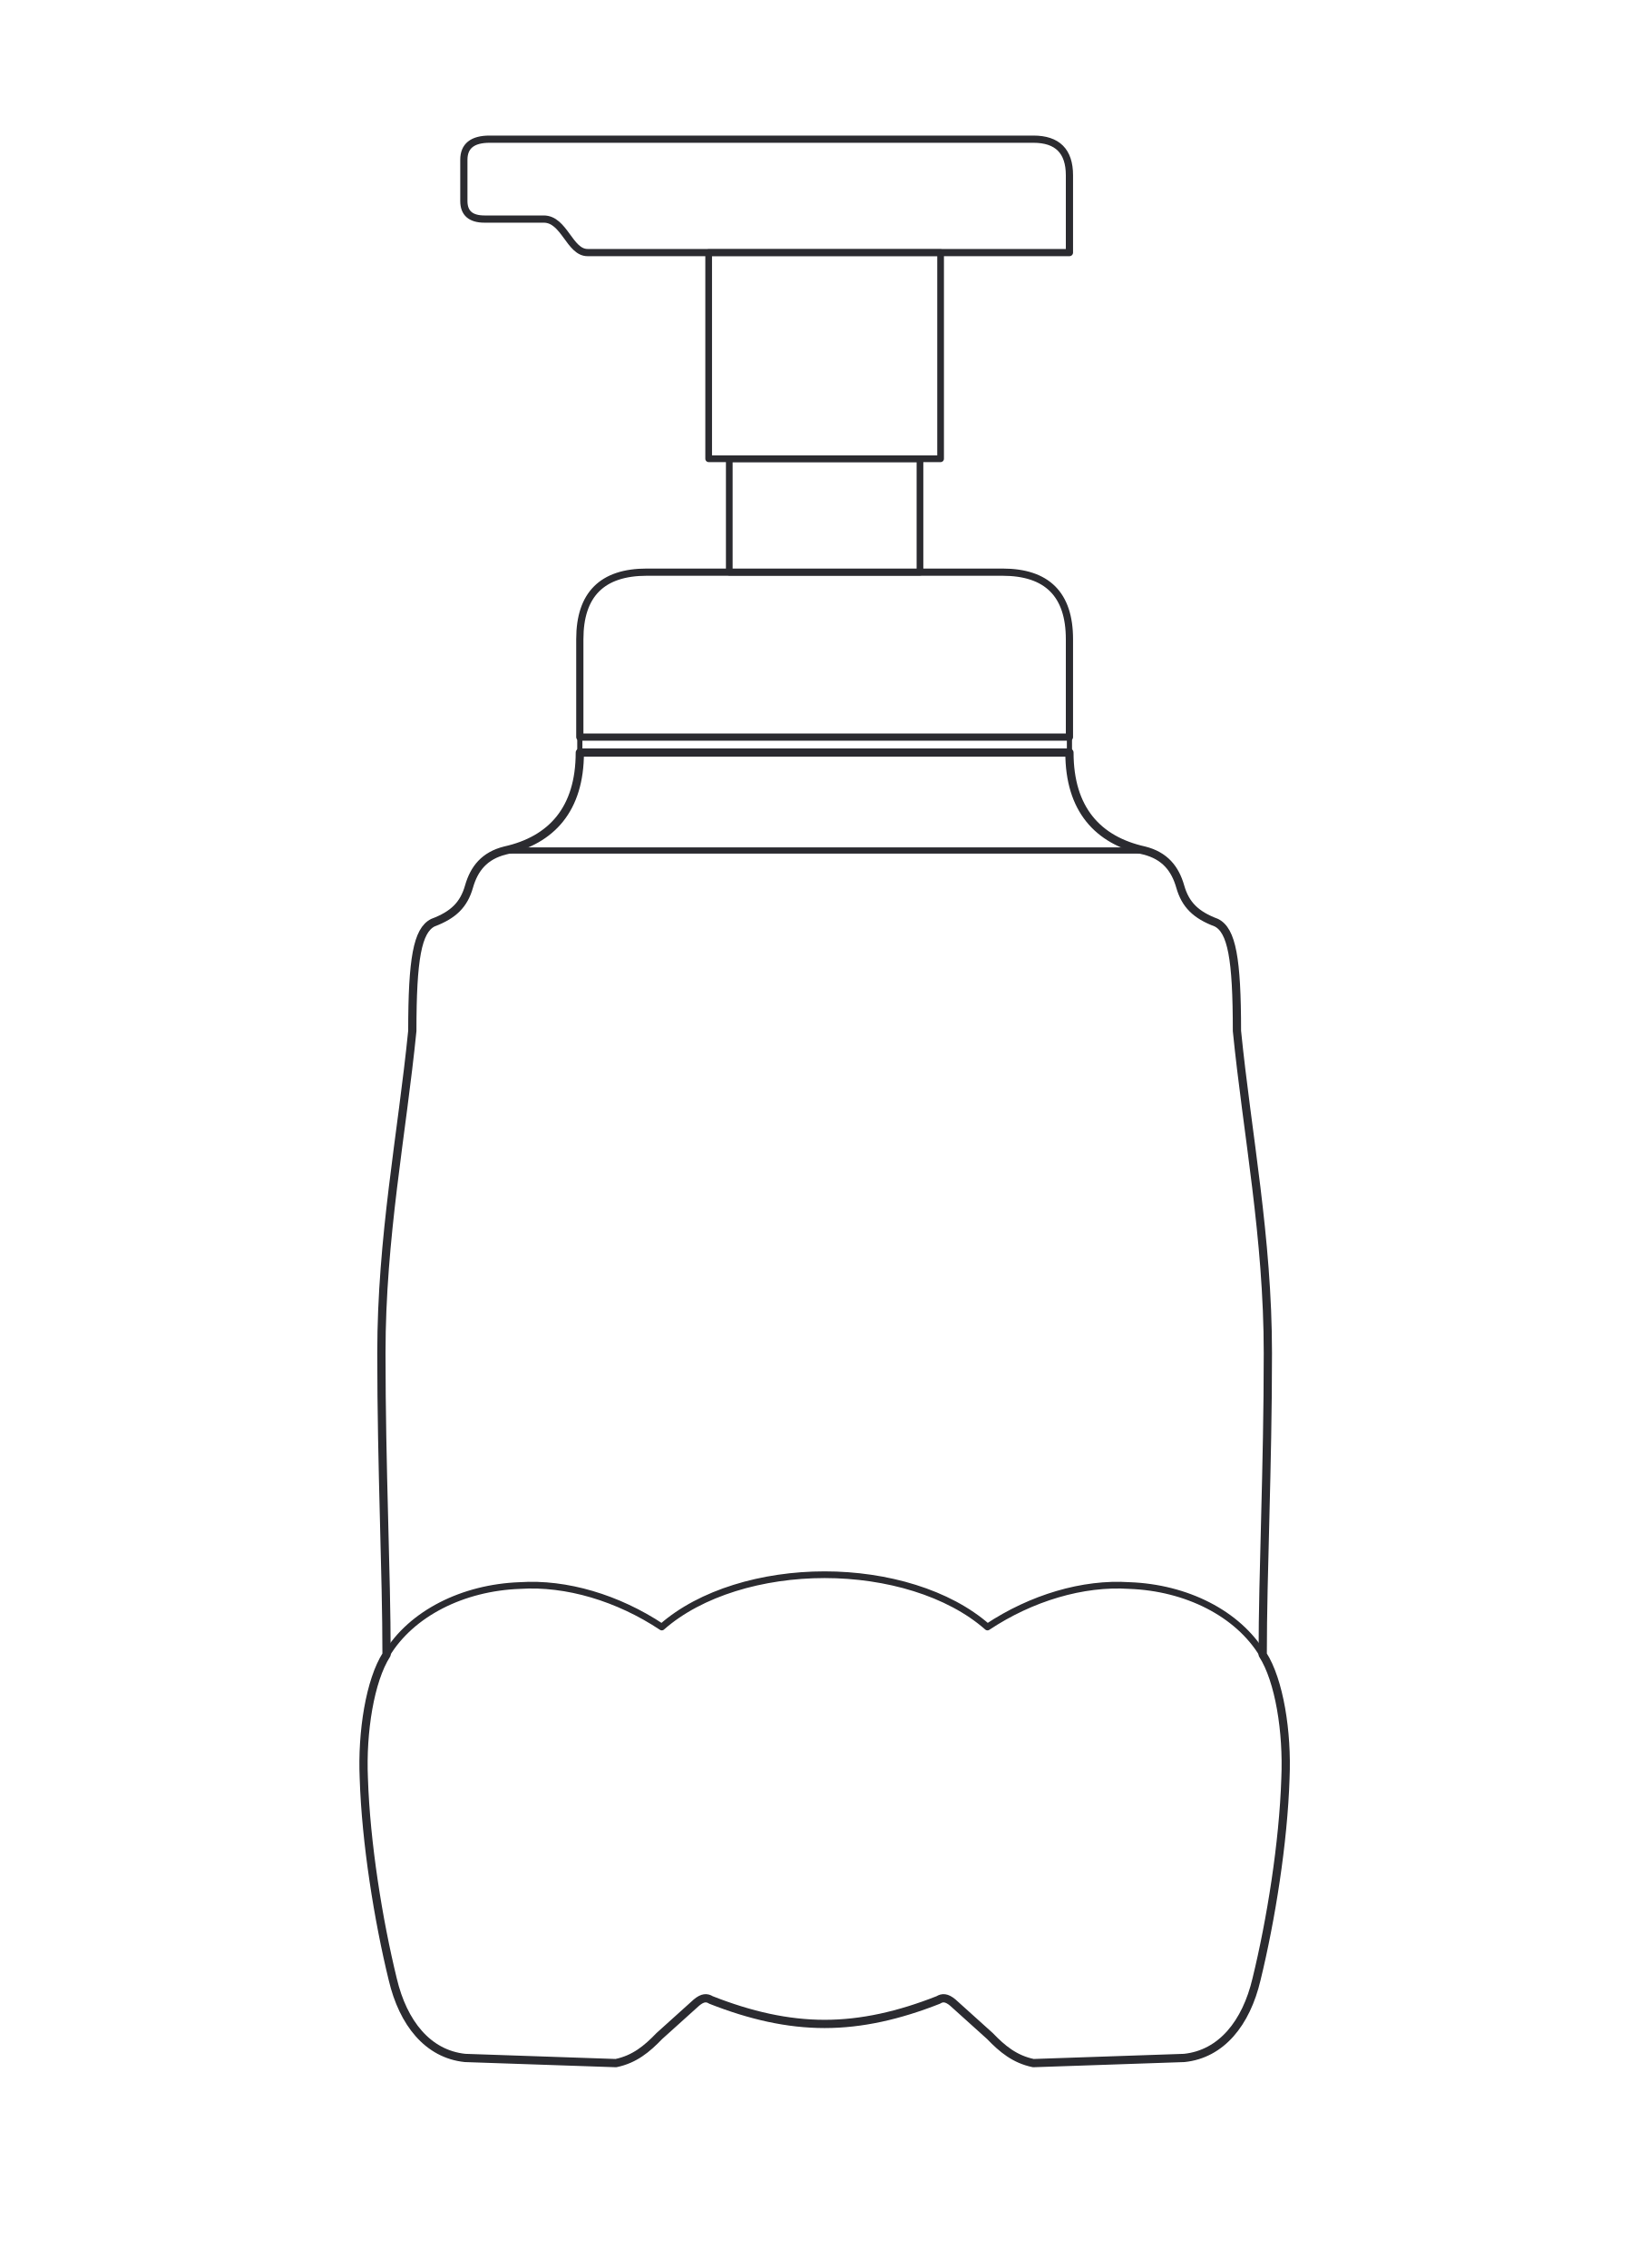
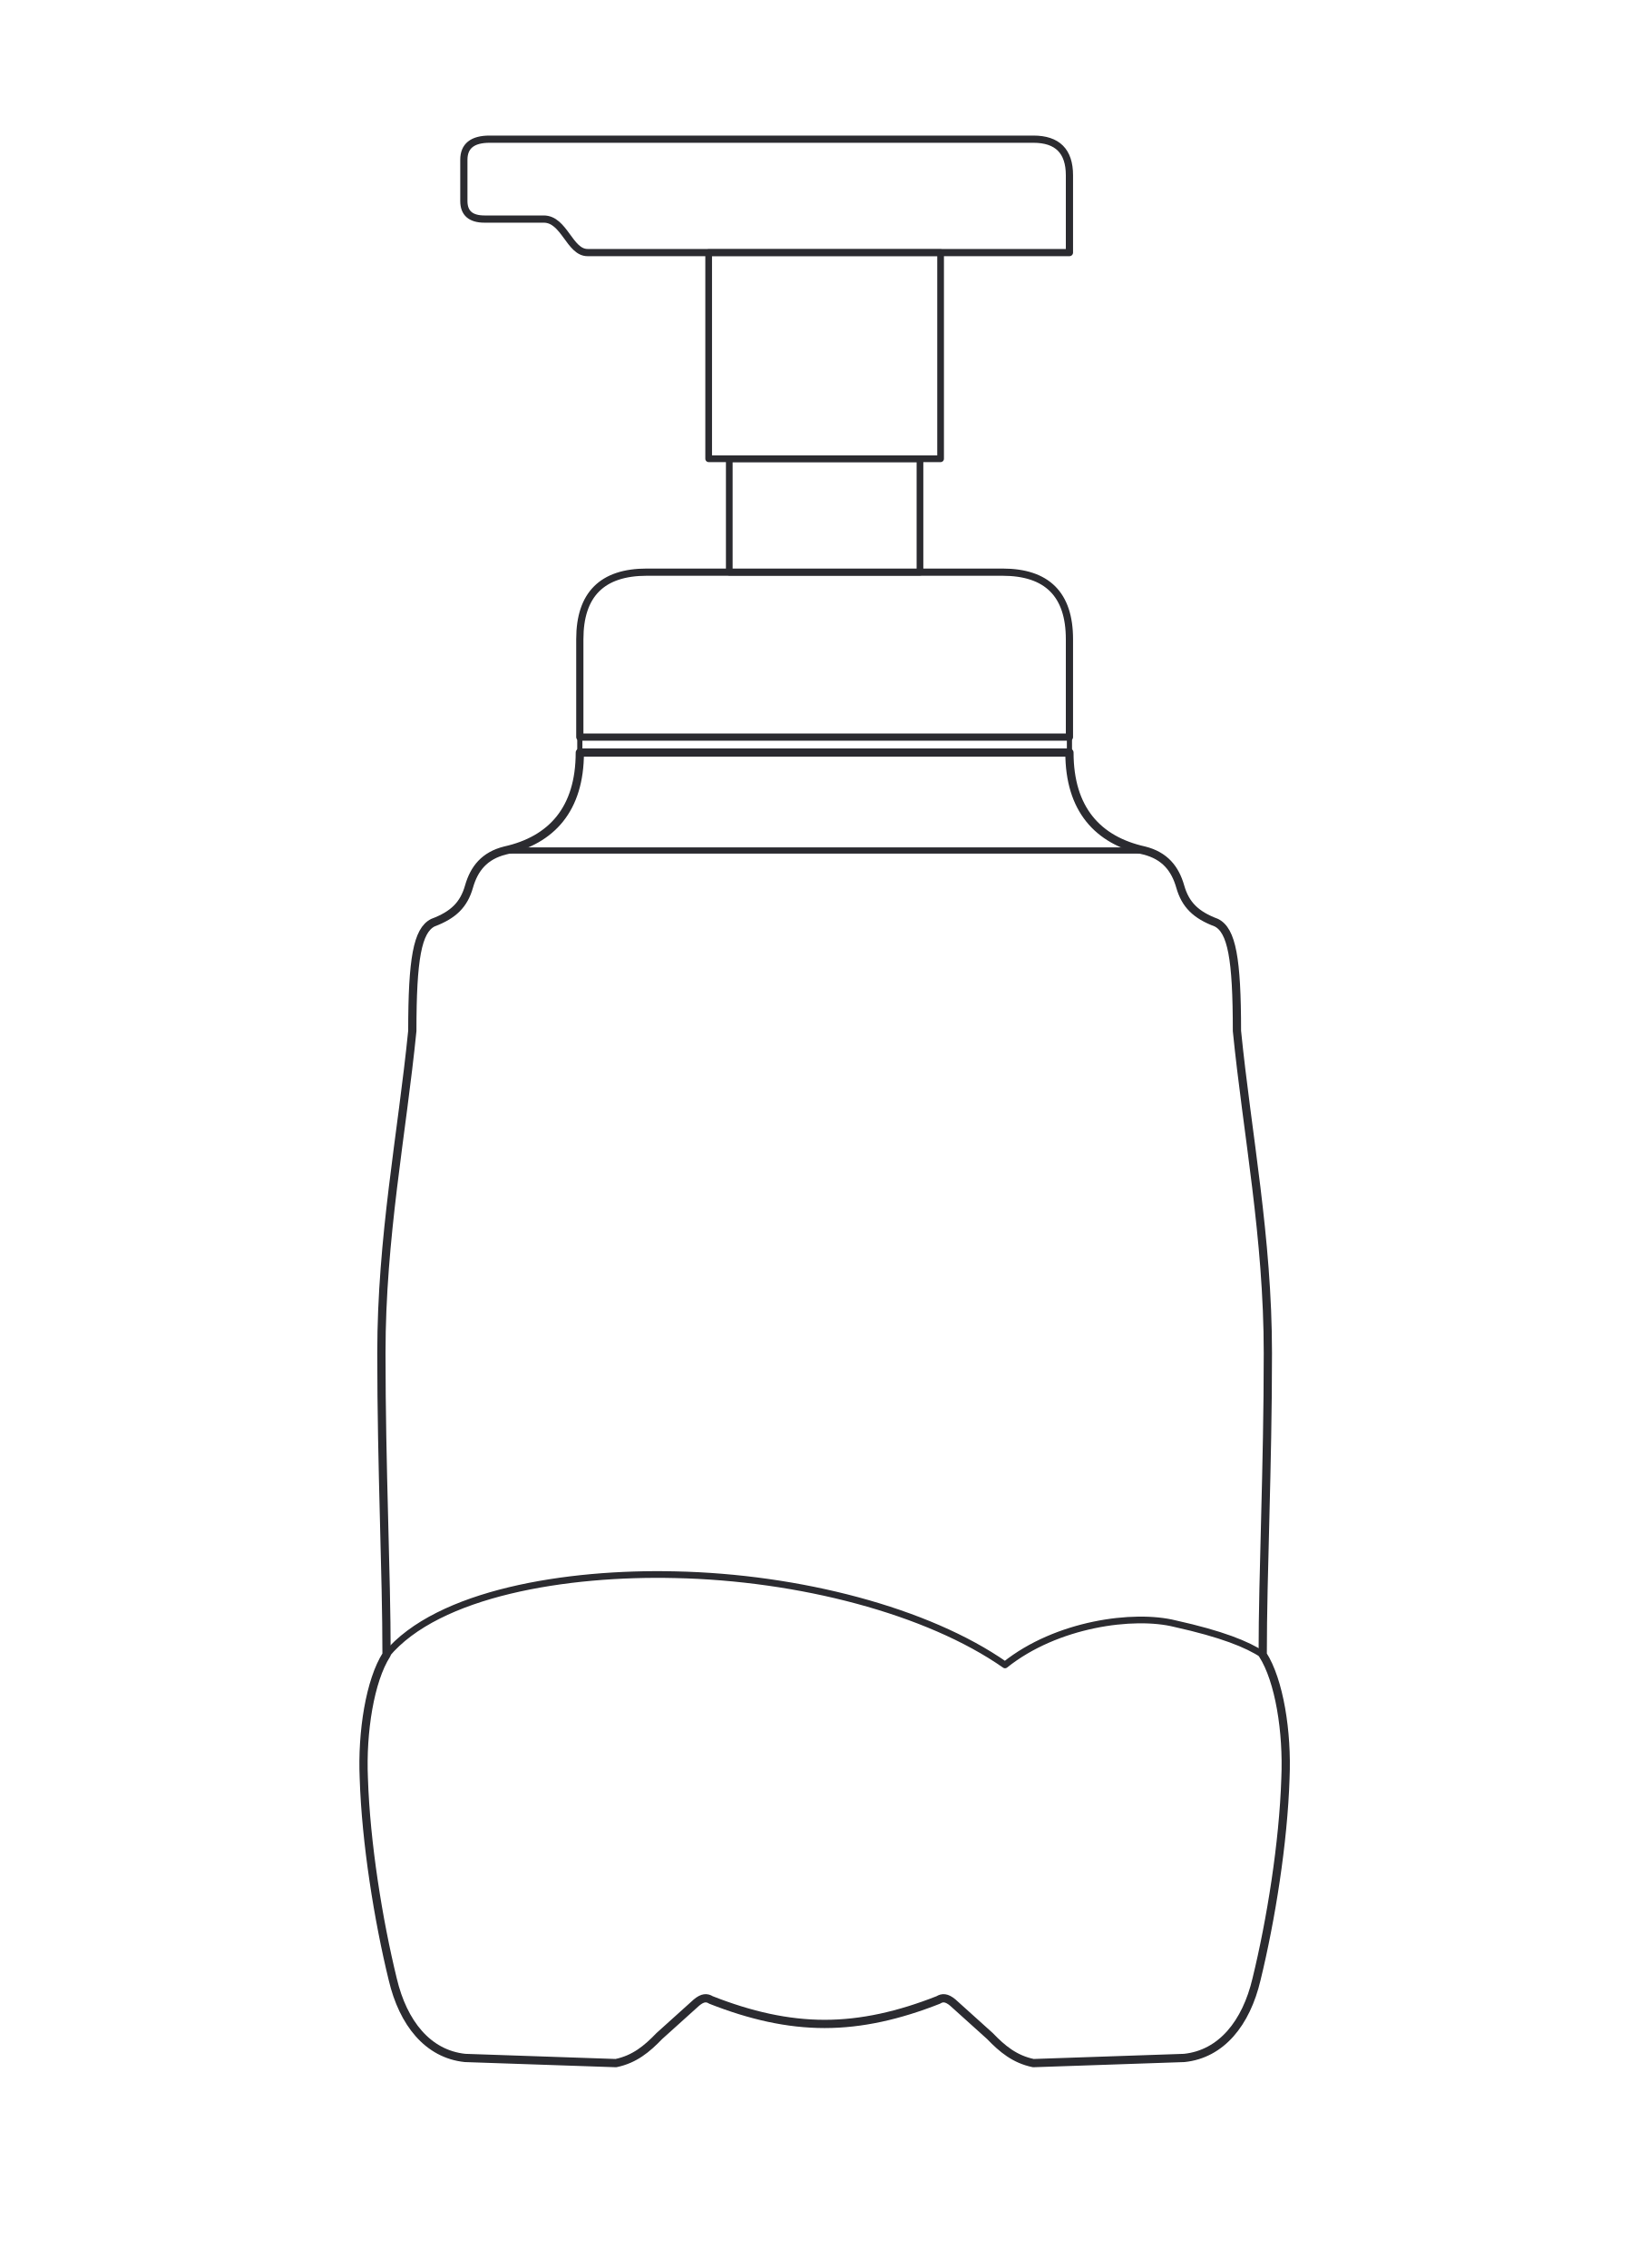
<svg xmlns="http://www.w3.org/2000/svg" width="640" height="880" viewBox="0 0 640 880">
  <g id="Bottle">
    <path id="body_outline" d="M225 292 C225 314 214 326 196 330 C188 332 184 337 182 344 C180 351 176 355 168 358 C162 361 160 372 160 400 C156 440 148 480 148 525 C148 570 150 610 150 642 L 150.00 642.00 C 143.58 652.00 140.38 672.00 141.18 690.00 C 141.98 715.00 146.79 745.00 152.41 768.00 C 156.42 785.00 166.04 797.00 180.47 798.50 L 239.01 800.50 C 246.23 799.00 251.04 795.00 255.85 790.00 L 270.28 777.00 C 272.69 775.00 274.29 775.00 275.90 776.00 C 291.13 782.00 305.57 785.30 320.00 785.30 C 334.43 785.30 348.87 782.00 364.10 776.00 C 365.71 775.00 367.31 775.00 369.72 777.00 L 384.15 790.00 C 388.96 795.00 393.77 799.00 400.99 800.50 L 459.53 798.50 C 473.96 797.00 483.58 785.00 487.59 768.00 C 493.21 745.00 498.02 715.00 498.82 690.00 C 499.62 672.00 496.42 652.00 490.00 642.00 C490 610 492 570 492 525 C492 480 484 440 480 400 C480 372 478 361 472 358 C464 355 460 351 458 344 C456 337 452 332 444 330 C426 326 415 314 415 292 Z" fill="none" stroke="#2b2b30" stroke-width="3.2" stroke-linejoin="round" stroke-linecap="round" />
    <path id="shoulder_parting_line" d="M196 330 L444 330" fill="none" stroke="#2b2b30" stroke-width="2.4" stroke-linejoin="round" stroke-linecap="round" />
-     <path id="foam_parting_line" d="M 150.00 642.00 C 159.62 626.00 179.67 616.00 201.72 615.20 C 219.76 614.00 239.81 620.00 256.81 631.30 C 271.89 618.00 295.94 611.00 320.00 611.00 C 344.06 611.00 368.11 618.00 383.19 631.30 C 400.19 620.00 420.24 614.00 438.28 615.20 C 460.33 616.00 480.38 626.00 490.00 642.00" fill="none" stroke="#2b2b30" stroke-width="2.6" stroke-linejoin="round" stroke-linecap="round" />
+     <path id="foam_parting_line" d="M150 642 C170 618 220 610 262 611 C310 612 360 625 390 646 C410 630 440 626 456 630 C474 634 484 638 490 642" fill="none" stroke="#2b2b30" stroke-width="2.6" stroke-linejoin="round" stroke-linecap="round" />
  </g>
  <g id="Pump">
    <path id="stem_lower" d="M283 178 L357 178 L357 222 L283 222 Z" fill="none" stroke="#2b2b30" stroke-width="2.6" stroke-linejoin="round" stroke-linecap="round" />
    <path id="stem_upper" d="M275 98 L365 98 L365 178 L275 178 Z" fill="none" stroke="#2b2b30" stroke-width="2.6" stroke-linejoin="round" stroke-linecap="round" />
    <path id="cap" d="M225 286 L225 248 Q225 222 251 222 L389 222 Q415 222 415 248 L415 286 Z" fill="none" stroke="#2b2b30" stroke-width="2.8" stroke-linejoin="round" stroke-linecap="round" />
    <path id="cap_ring" d="M225 286 L415 286 L415 292 L225 292 Z" fill="none" stroke="#2b2b30" stroke-width="2.0" stroke-linejoin="round" stroke-linecap="round" />
    <path id="pump_head" d="M190 54 L401 54 Q415 54 415 68 L415 98 L228 98 C221 98 219 85 211 85 L188 85 Q180 85 180 78 L180 62 Q180 54 190 54 Z" fill="none" stroke="#2b2b30" stroke-width="2.8" stroke-linejoin="round" stroke-linecap="round" />
  </g>
</svg>
